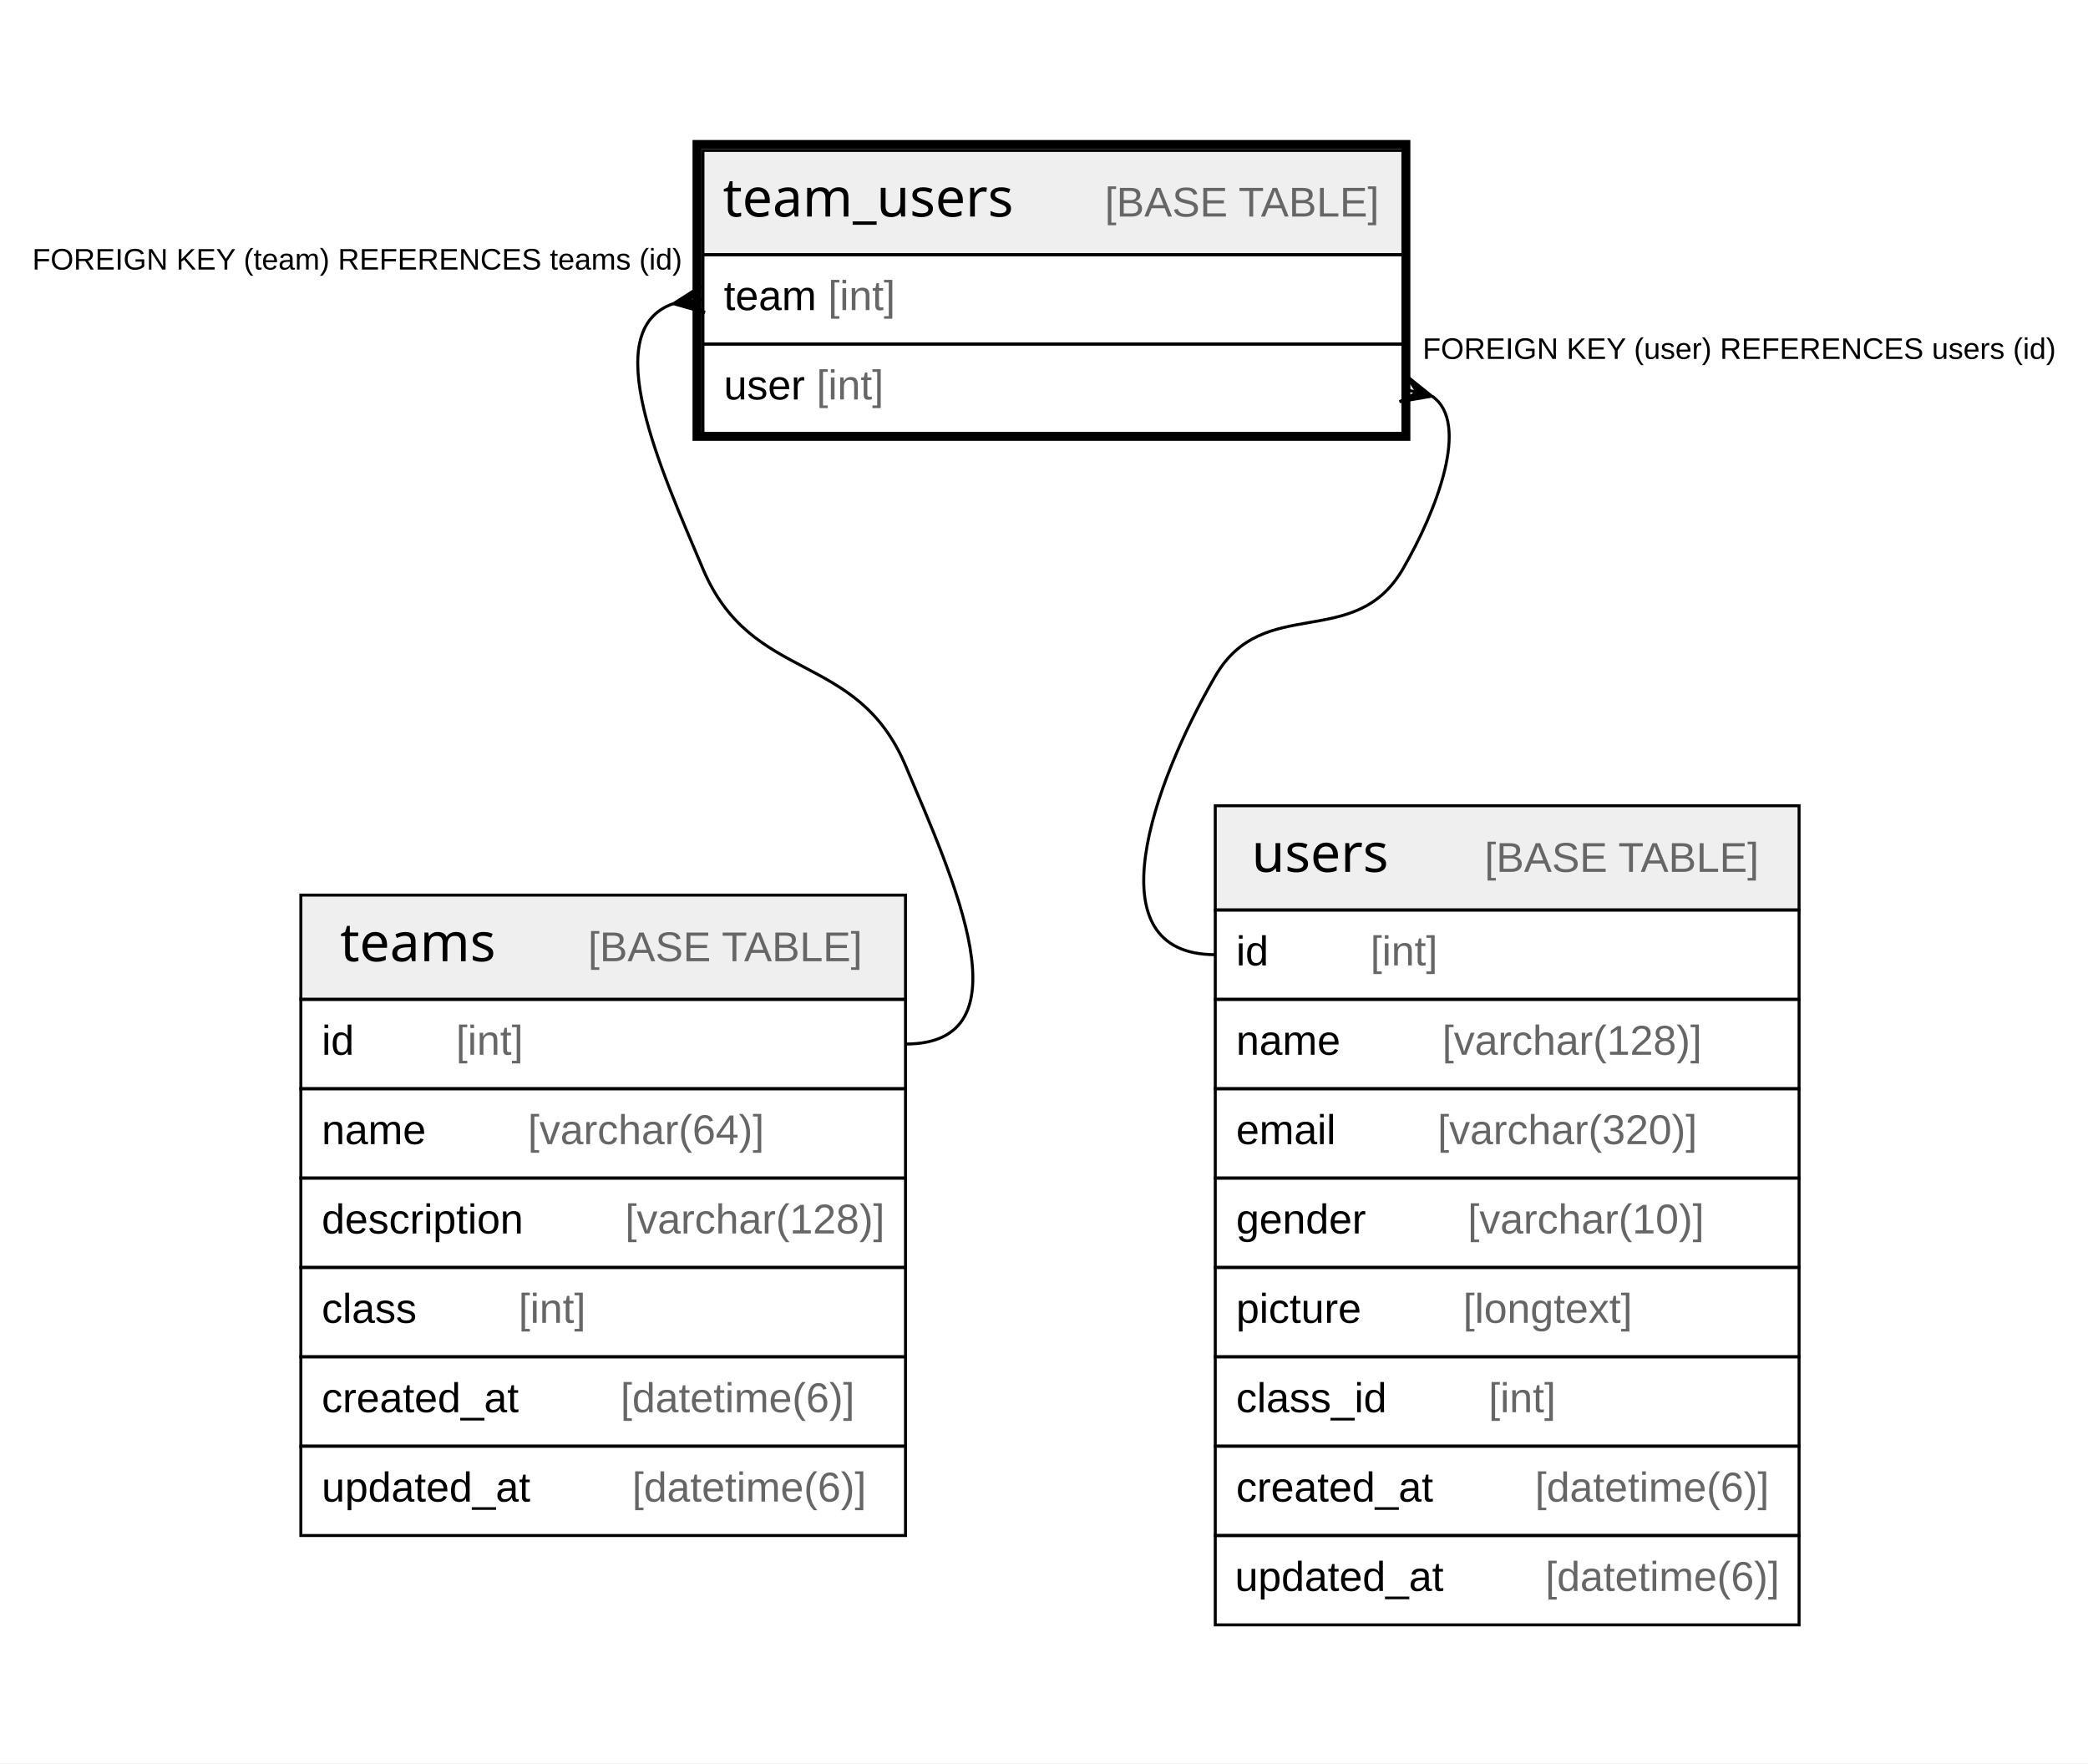
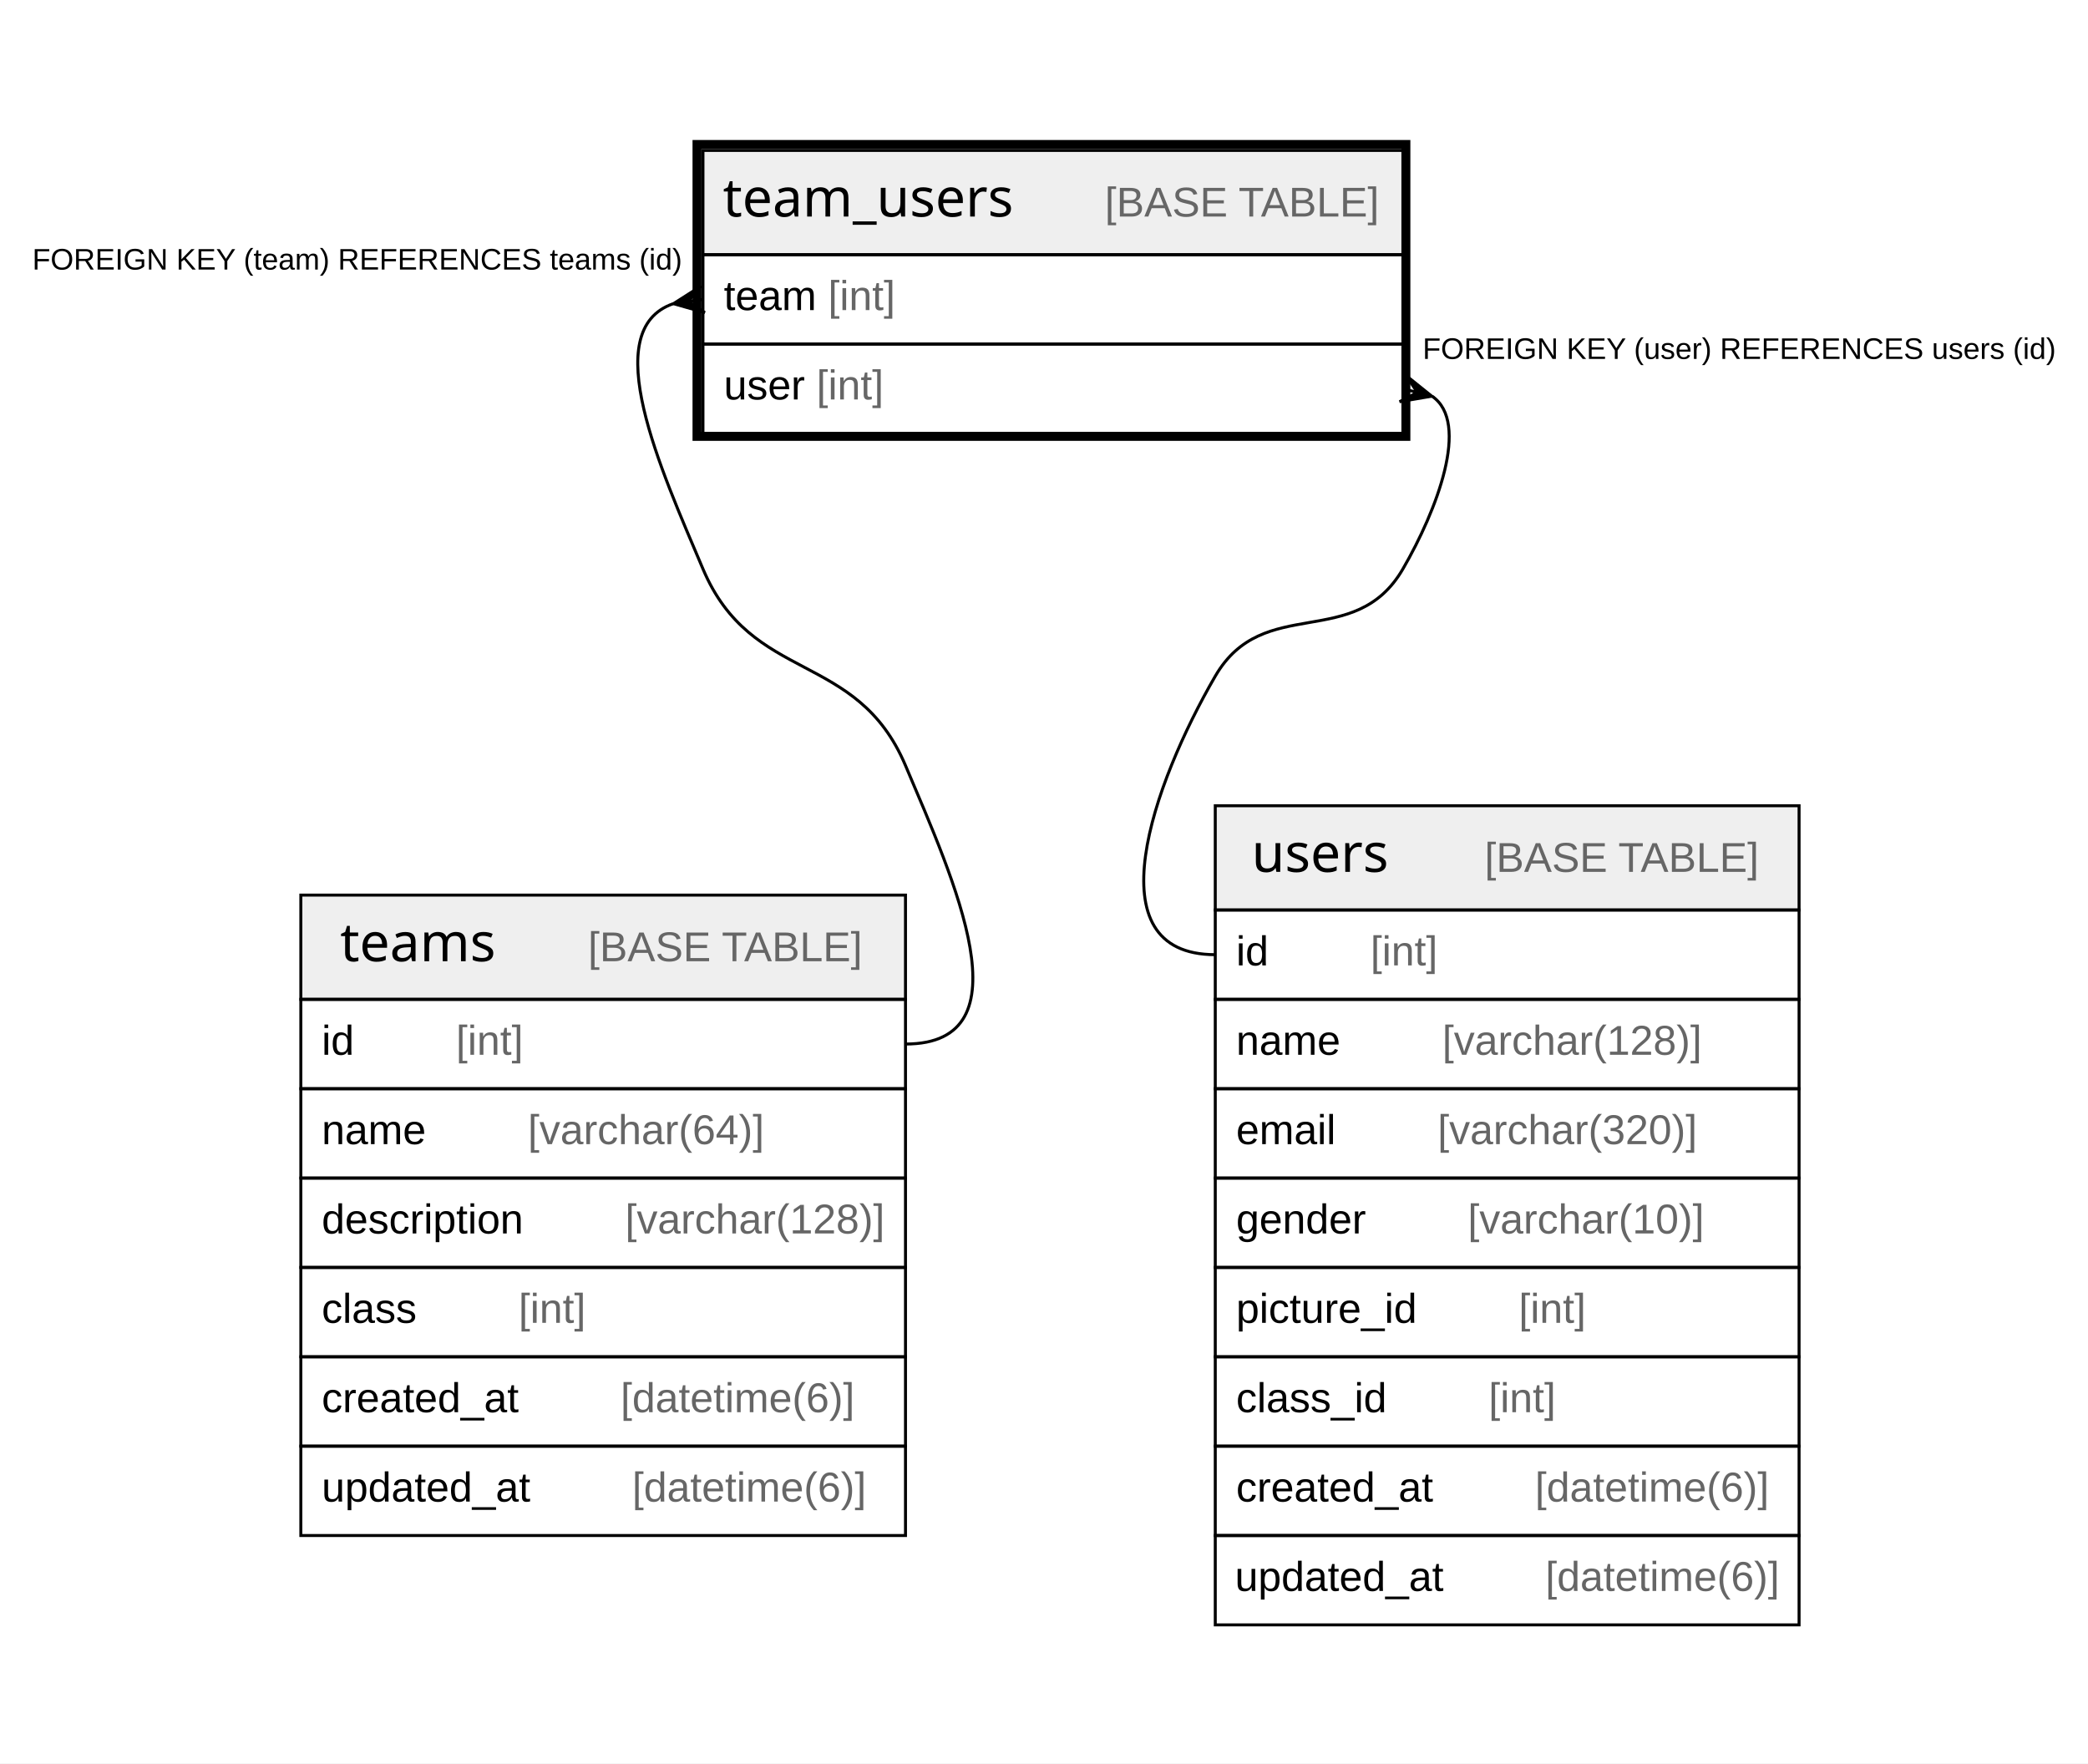
<svg xmlns="http://www.w3.org/2000/svg" width="701pt" height="592pt" viewBox="0.00 0.00 701.00 592.00">
  <g id="graph0" class="graph" transform="scale(1 1) rotate(0) translate(4 588)">
    <polygon fill="#ffffff" stroke="transparent" points="-4,4 -4,-588 697,-588 697,4 -4,4" />
    <g id="node1" class="node">
      <polygon fill="#efefef" stroke="transparent" points="232,-502.5 232,-537.5 467,-537.5 467,-502.5 232,-502.5" />
      <polygon fill="none" stroke="#000000" points="232,-502.5 232,-537.5 467,-537.5 467,-502.5 232,-502.5" />
      <text text-anchor="start" x="238.707" y="-515.3" font-family="Arial Bold" font-size="18.00" fill="#000000">team_users</text>
      <text text-anchor="start" x="332.725" y="-515.3" font-family="Arial" font-size="14.00" fill="#000000">    </text>
      <text text-anchor="start" x="366.93" y="-515.3" font-family="Arial" font-size="14.00" fill="#666666">[BASE TABLE]</text>
      <polygon fill="none" stroke="#000000" points="232,-472.5 232,-502.5 467,-502.5 467,-472.5 232,-472.5" />
      <text text-anchor="start" x="239" y="-483.9" font-family="Arial" font-size="14.00" fill="#000000">team </text>
      <text text-anchor="start" x="274.007" y="-483.9" font-family="Arial" font-size="14.00" fill="#666666">[int]</text>
      <polygon fill="none" stroke="#000000" points="232,-442.5 232,-472.5 467,-472.5 467,-442.5 232,-442.5" />
      <text text-anchor="start" x="239" y="-453.9" font-family="Arial" font-size="14.00" fill="#000000">user </text>
      <text text-anchor="start" x="270.116" y="-453.9" font-family="Arial" font-size="14.00" fill="#666666">[int]</text>
      <polygon fill="none" stroke="#000000" stroke-width="3" points="230,-441.5 230,-539.5 468,-539.5 468,-441.5 230,-441.5" />
    </g>
    <g id="node2" class="node">
      <polygon fill="#efefef" stroke="transparent" points="97,-252.5 97,-287.5 300,-287.5 300,-252.5 97,-252.5" />
      <polygon fill="none" stroke="#000000" points="97,-252.5 97,-287.5 300,-287.5 300,-252.5 97,-252.5" />
      <text text-anchor="start" x="110.213" y="-265.3" font-family="Arial Bold" font-size="18.00" fill="#000000">teams</text>
      <text text-anchor="start" x="159.219" y="-265.3" font-family="Arial" font-size="14.00" fill="#000000">    </text>
      <text text-anchor="start" x="193.424" y="-265.3" font-family="Arial" font-size="14.00" fill="#666666">[BASE TABLE]</text>
      <polygon fill="none" stroke="#000000" points="97,-222.5 97,-252.5 300,-252.5 300,-222.5 97,-222.5" />
      <text text-anchor="start" x="104" y="-233.9" font-family="Arial" font-size="14.00" fill="#000000">id    </text>
      <text text-anchor="start" x="149.094" y="-233.9" font-family="Arial" font-size="14.00" fill="#666666">[int]</text>
      <polygon fill="none" stroke="#000000" points="97,-192.5 97,-222.5 300,-222.5 300,-192.5 97,-192.5" />
      <text text-anchor="start" x="104" y="-203.9" font-family="Arial" font-size="14.00" fill="#000000">name    </text>
      <text text-anchor="start" x="173.213" y="-203.9" font-family="Arial" font-size="14.00" fill="#666666">[varchar(64)]</text>
      <polygon fill="none" stroke="#000000" points="97,-162.5 97,-192.5 300,-192.5 300,-162.5 97,-162.5" />
      <text text-anchor="start" x="103.999" y="-173.9" font-family="Arial" font-size="14.00" fill="#000000">description    </text>
      <text text-anchor="start" x="205.881" y="-173.9" font-family="Arial" font-size="14.00" fill="#666666">[varchar(128)]</text>
      <polygon fill="none" stroke="#000000" points="97,-132.5 97,-162.5 300,-162.5 300,-132.5 97,-132.5" />
      <text text-anchor="start" x="104" y="-143.9" font-family="Arial" font-size="14.00" fill="#000000">class    </text>
      <text text-anchor="start" x="170.094" y="-143.9" font-family="Arial" font-size="14.00" fill="#666666">[int]</text>
      <polygon fill="none" stroke="#000000" points="97,-102.5 97,-132.5 300,-132.5 300,-102.5 97,-102.5" />
      <text text-anchor="start" x="104" y="-113.9" font-family="Arial" font-size="14.00" fill="#000000">created_at    </text>
      <text text-anchor="start" x="204.342" y="-113.9" font-family="Arial" font-size="14.00" fill="#666666">[datetime(6)]</text>
      <polygon fill="none" stroke="#000000" points="97,-72.5 97,-102.5 300,-102.5 300,-72.5 97,-72.5" />
      <text text-anchor="start" x="104" y="-83.9" font-family="Arial" font-size="14.00" fill="#000000">updated_at    </text>
      <text text-anchor="start" x="208.247" y="-83.9" font-family="Arial" font-size="14.00" fill="#666666">[datetime(6)]</text>
    </g>
    <g id="edge1" class="edge">
      <path fill="none" stroke="#000000" d="M222.001,-486.036C196.489,-477.216 217.861,-430.427 232,-397 248.407,-358.211 283.593,-369.789 300,-331 316.189,-292.727 341.556,-237.5 300,-237.5" />
      <polygon fill="#000000" stroke="#000000" points="222.106,-486.051 231.348,-491.952 227.053,-486.776 232,-487.5 232,-487.5 232,-487.5 227.053,-486.776 232.652,-483.048 222.106,-486.051 222.106,-486.051" />
      <text text-anchor="start" x="6.835" y="-497.5" font-family="Arial" font-size="10.00" fill="#000000">FOREIGN KEY (team) REFERENCES teams (id)</text>
    </g>
    <g id="node3" class="node">
      <polygon fill="#efefef" stroke="transparent" points="404,-282.5 404,-317.5 600,-317.5 600,-282.5 404,-282.5" />
      <polygon fill="none" stroke="#000000" points="404,-282.5 404,-317.5 600,-317.5 600,-282.5 404,-282.5" />
      <text text-anchor="start" x="416.214" y="-295.3" font-family="Arial Bold" font-size="18.00" fill="#000000">users</text>
      <text text-anchor="start" x="460.218" y="-295.3" font-family="Arial" font-size="14.00" fill="#000000">    </text>
      <text text-anchor="start" x="494.423" y="-295.3" font-family="Arial" font-size="14.00" fill="#666666">[BASE TABLE]</text>
      <polygon fill="none" stroke="#000000" points="404,-252.5 404,-282.5 600,-282.5 600,-252.5 404,-252.5" />
      <text text-anchor="start" x="411" y="-263.9" font-family="Arial" font-size="14.00" fill="#000000">id    </text>
      <text text-anchor="start" x="456.094" y="-263.9" font-family="Arial" font-size="14.00" fill="#666666">[int]</text>
      <polygon fill="none" stroke="#000000" points="404,-222.5 404,-252.5 600,-252.5 600,-222.5 404,-222.5" />
      <text text-anchor="start" x="411" y="-233.9" font-family="Arial" font-size="14.00" fill="#000000">name    </text>
      <text text-anchor="start" x="480.213" y="-233.9" font-family="Arial" font-size="14.00" fill="#666666">[varchar(128)]</text>
      <polygon fill="none" stroke="#000000" points="404,-192.5 404,-222.5 600,-222.5 600,-192.5 404,-192.5" />
      <text text-anchor="start" x="411" y="-203.9" font-family="Arial" font-size="14.00" fill="#000000">email    </text>
      <text text-anchor="start" x="478.644" y="-203.9" font-family="Arial" font-size="14.00" fill="#666666">[varchar(320)]</text>
      <polygon fill="none" stroke="#000000" points="404,-162.5 404,-192.5 600,-192.5 600,-162.5 404,-162.5" />
      <text text-anchor="start" x="411" y="-173.9" font-family="Arial" font-size="14.00" fill="#000000">gender    </text>
      <text text-anchor="start" x="488.778" y="-173.9" font-family="Arial" font-size="14.00" fill="#666666">[varchar(10)]</text>
      <polygon fill="none" stroke="#000000" points="404,-132.5 404,-162.5 600,-162.5 600,-132.5 404,-132.5" />
-       <text text-anchor="start" x="411" y="-143.9" font-family="Arial" font-size="14.00" fill="#000000">picture    </text>
-       <text text-anchor="start" x="487.21" y="-143.9" font-family="Arial" font-size="14.00" fill="#666666">[longtext]</text>
+       <text text-anchor="start" x="411" y="-143.9" font-family="Arial" font-size="14.00" fill="#000000">picture_id    </text>
+       <text text-anchor="start" x="505.882" y="-143.9" font-family="Arial" font-size="14.00" fill="#666666">[int]</text>
      <polygon fill="none" stroke="#000000" points="404,-102.5 404,-132.5 600,-132.5 600,-102.5 404,-102.5" />
      <text text-anchor="start" x="411" y="-113.9" font-family="Arial" font-size="14.00" fill="#000000">class_id    </text>
      <text text-anchor="start" x="495.766" y="-113.9" font-family="Arial" font-size="14.00" fill="#666666">[int]</text>
      <polygon fill="none" stroke="#000000" points="404,-72.5 404,-102.5 600,-102.5 600,-72.5 404,-72.5" />
      <text text-anchor="start" x="411" y="-83.9" font-family="Arial" font-size="14.00" fill="#000000">created_at    </text>
      <text text-anchor="start" x="511.342" y="-83.9" font-family="Arial" font-size="14.00" fill="#666666">[datetime(6)]</text>
      <polygon fill="none" stroke="#000000" points="404,-42.5 404,-72.5 600,-72.5 600,-42.5 404,-42.5" />
      <text text-anchor="start" x="410.595" y="-53.9" font-family="Arial" font-size="14.00" fill="#000000">updated_at    </text>
      <text text-anchor="start" x="514.841" y="-53.9" font-family="Arial" font-size="14.00" fill="#666666">[datetime(6)]</text>
    </g>
    <g id="edge2" class="edge">
      <path fill="none" stroke="#000000" d="M476.807,-454.968C489.701,-446.203 478.387,-416.623 467,-397 450.813,-369.108 420.187,-388.892 404,-361 383.142,-325.058 362.444,-267.5 404,-267.5" />
      <polygon fill="#000000" stroke="#000000" points="476.682,-455 465.875,-453.143 471.841,-456.25 467,-457.5 467,-457.5 467,-457.5 471.841,-456.25 468.125,-461.857 476.682,-455 476.682,-455" />
      <text text-anchor="start" x="473.613" y="-467.5" font-family="Arial" font-size="10.00" fill="#000000">FOREIGN KEY (user) REFERENCES users (id)</text>
    </g>
  </g>
</svg>
